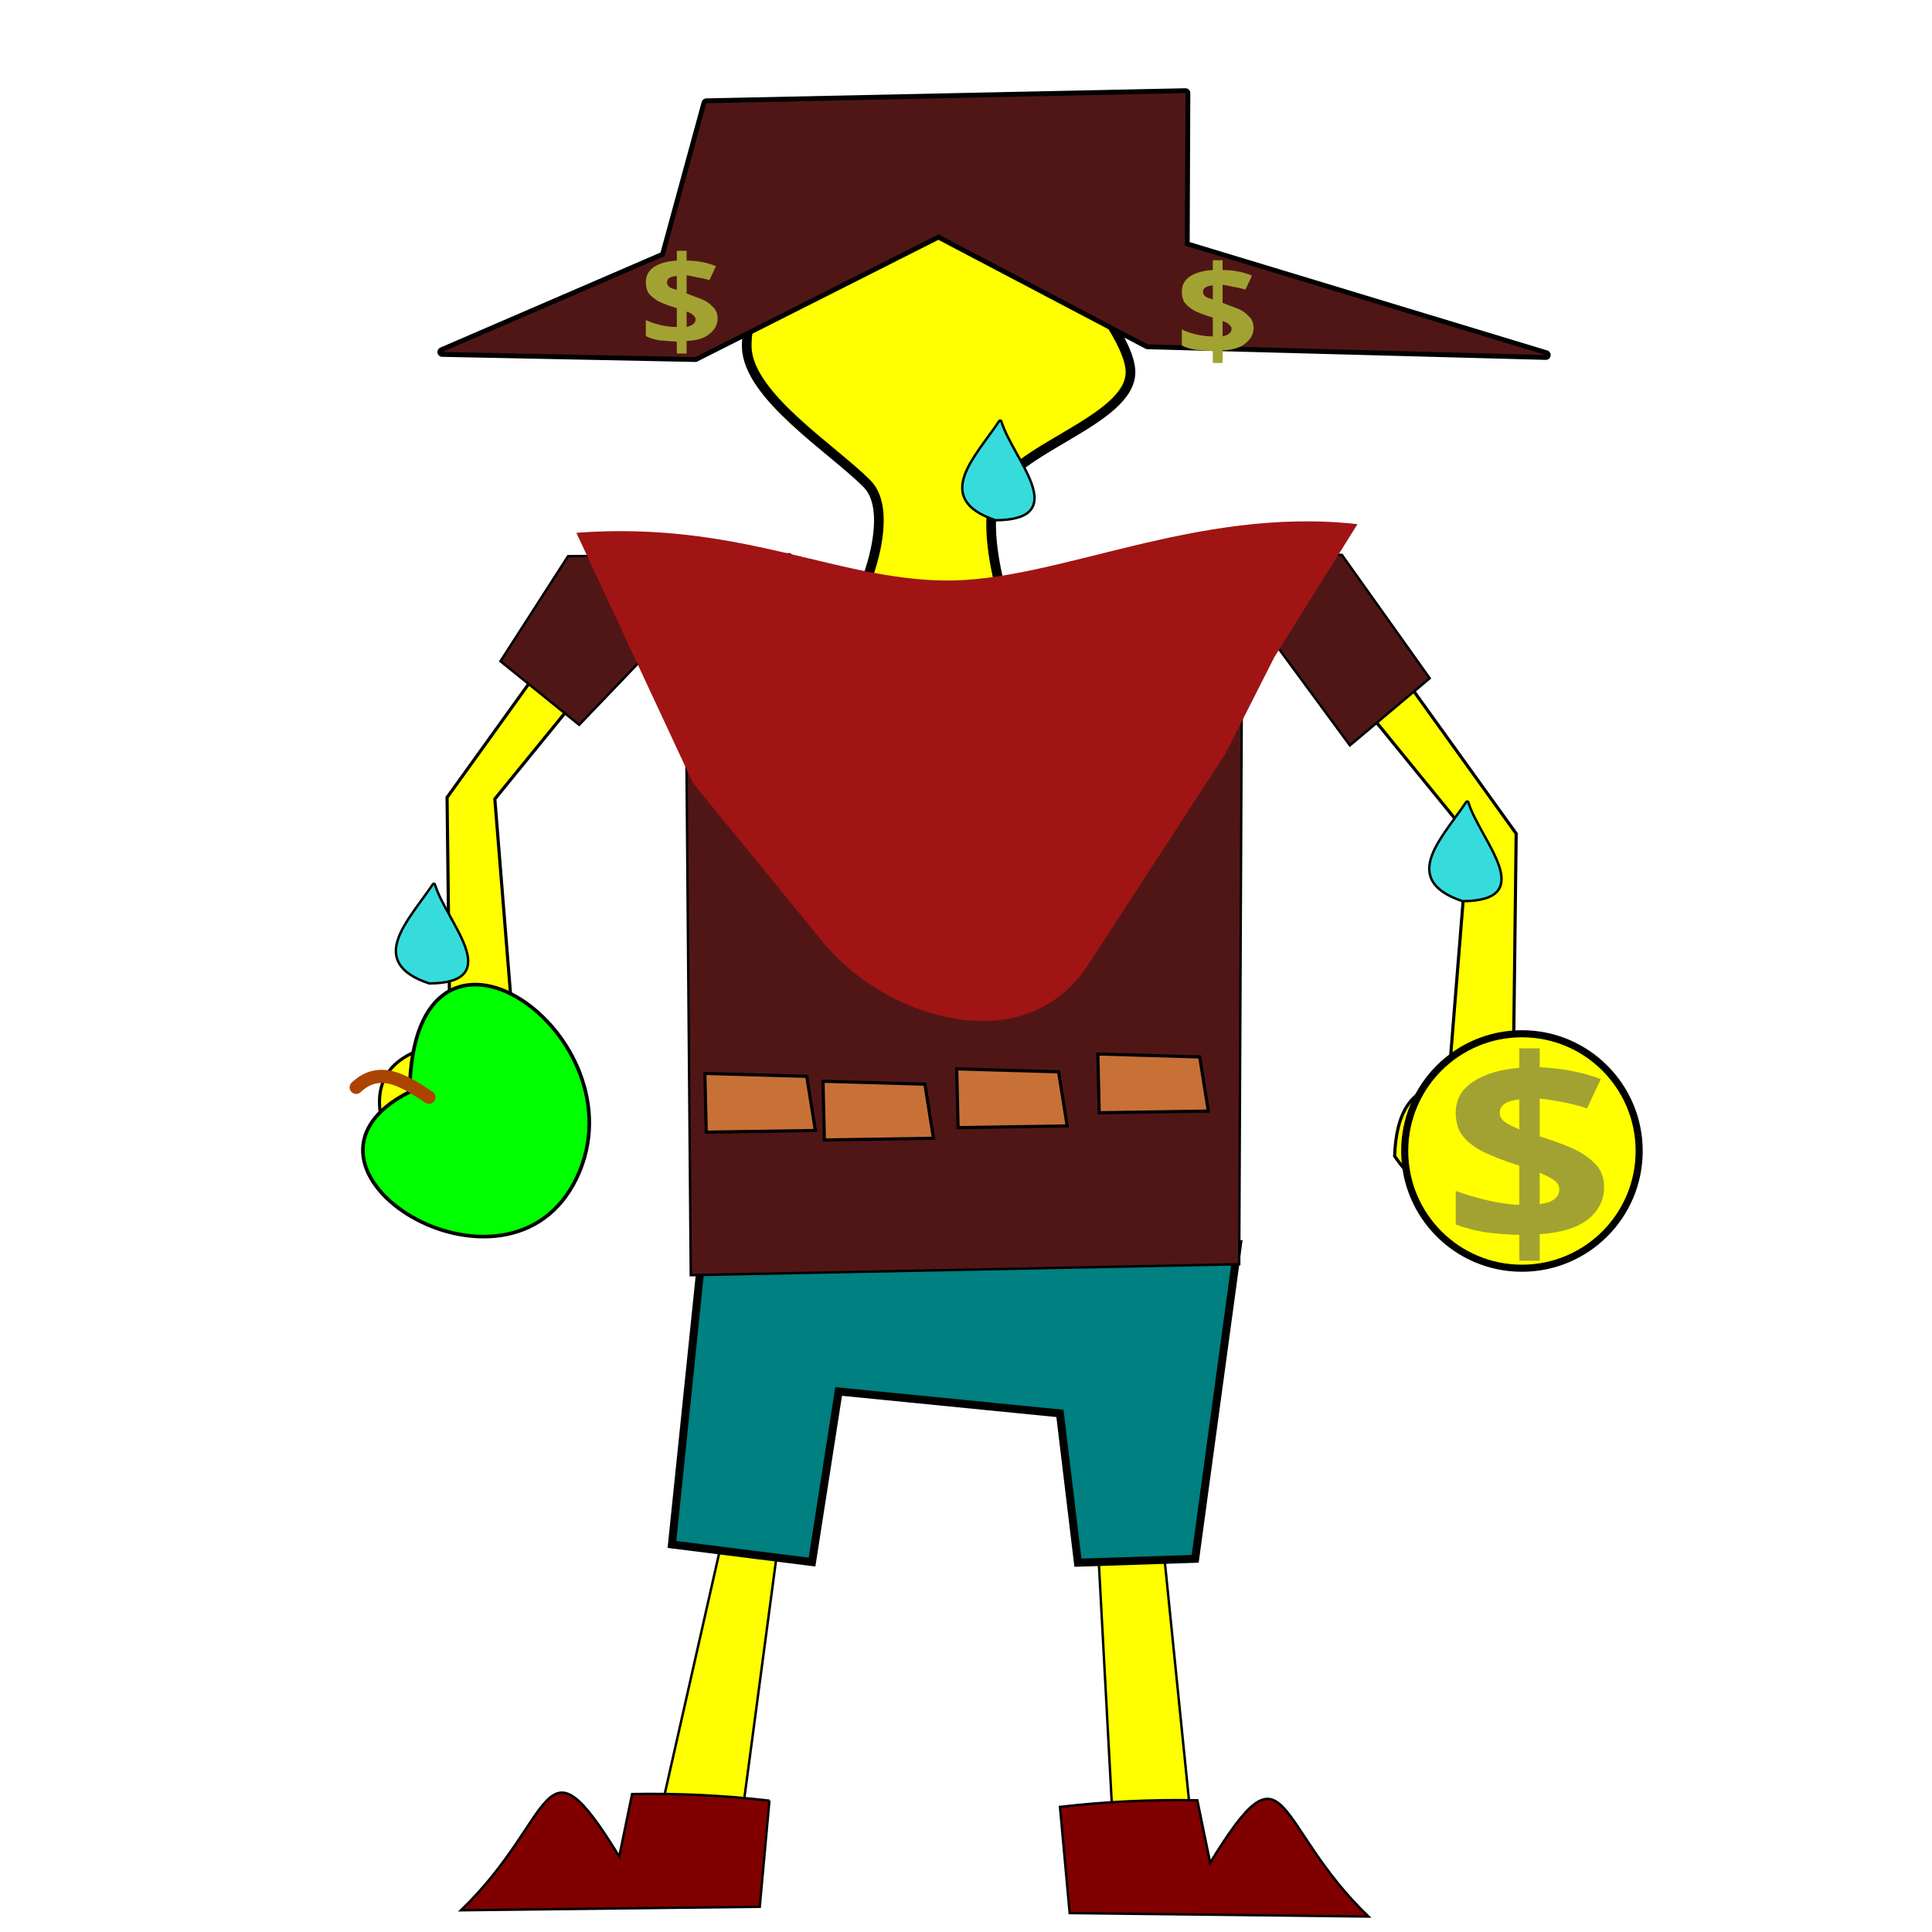
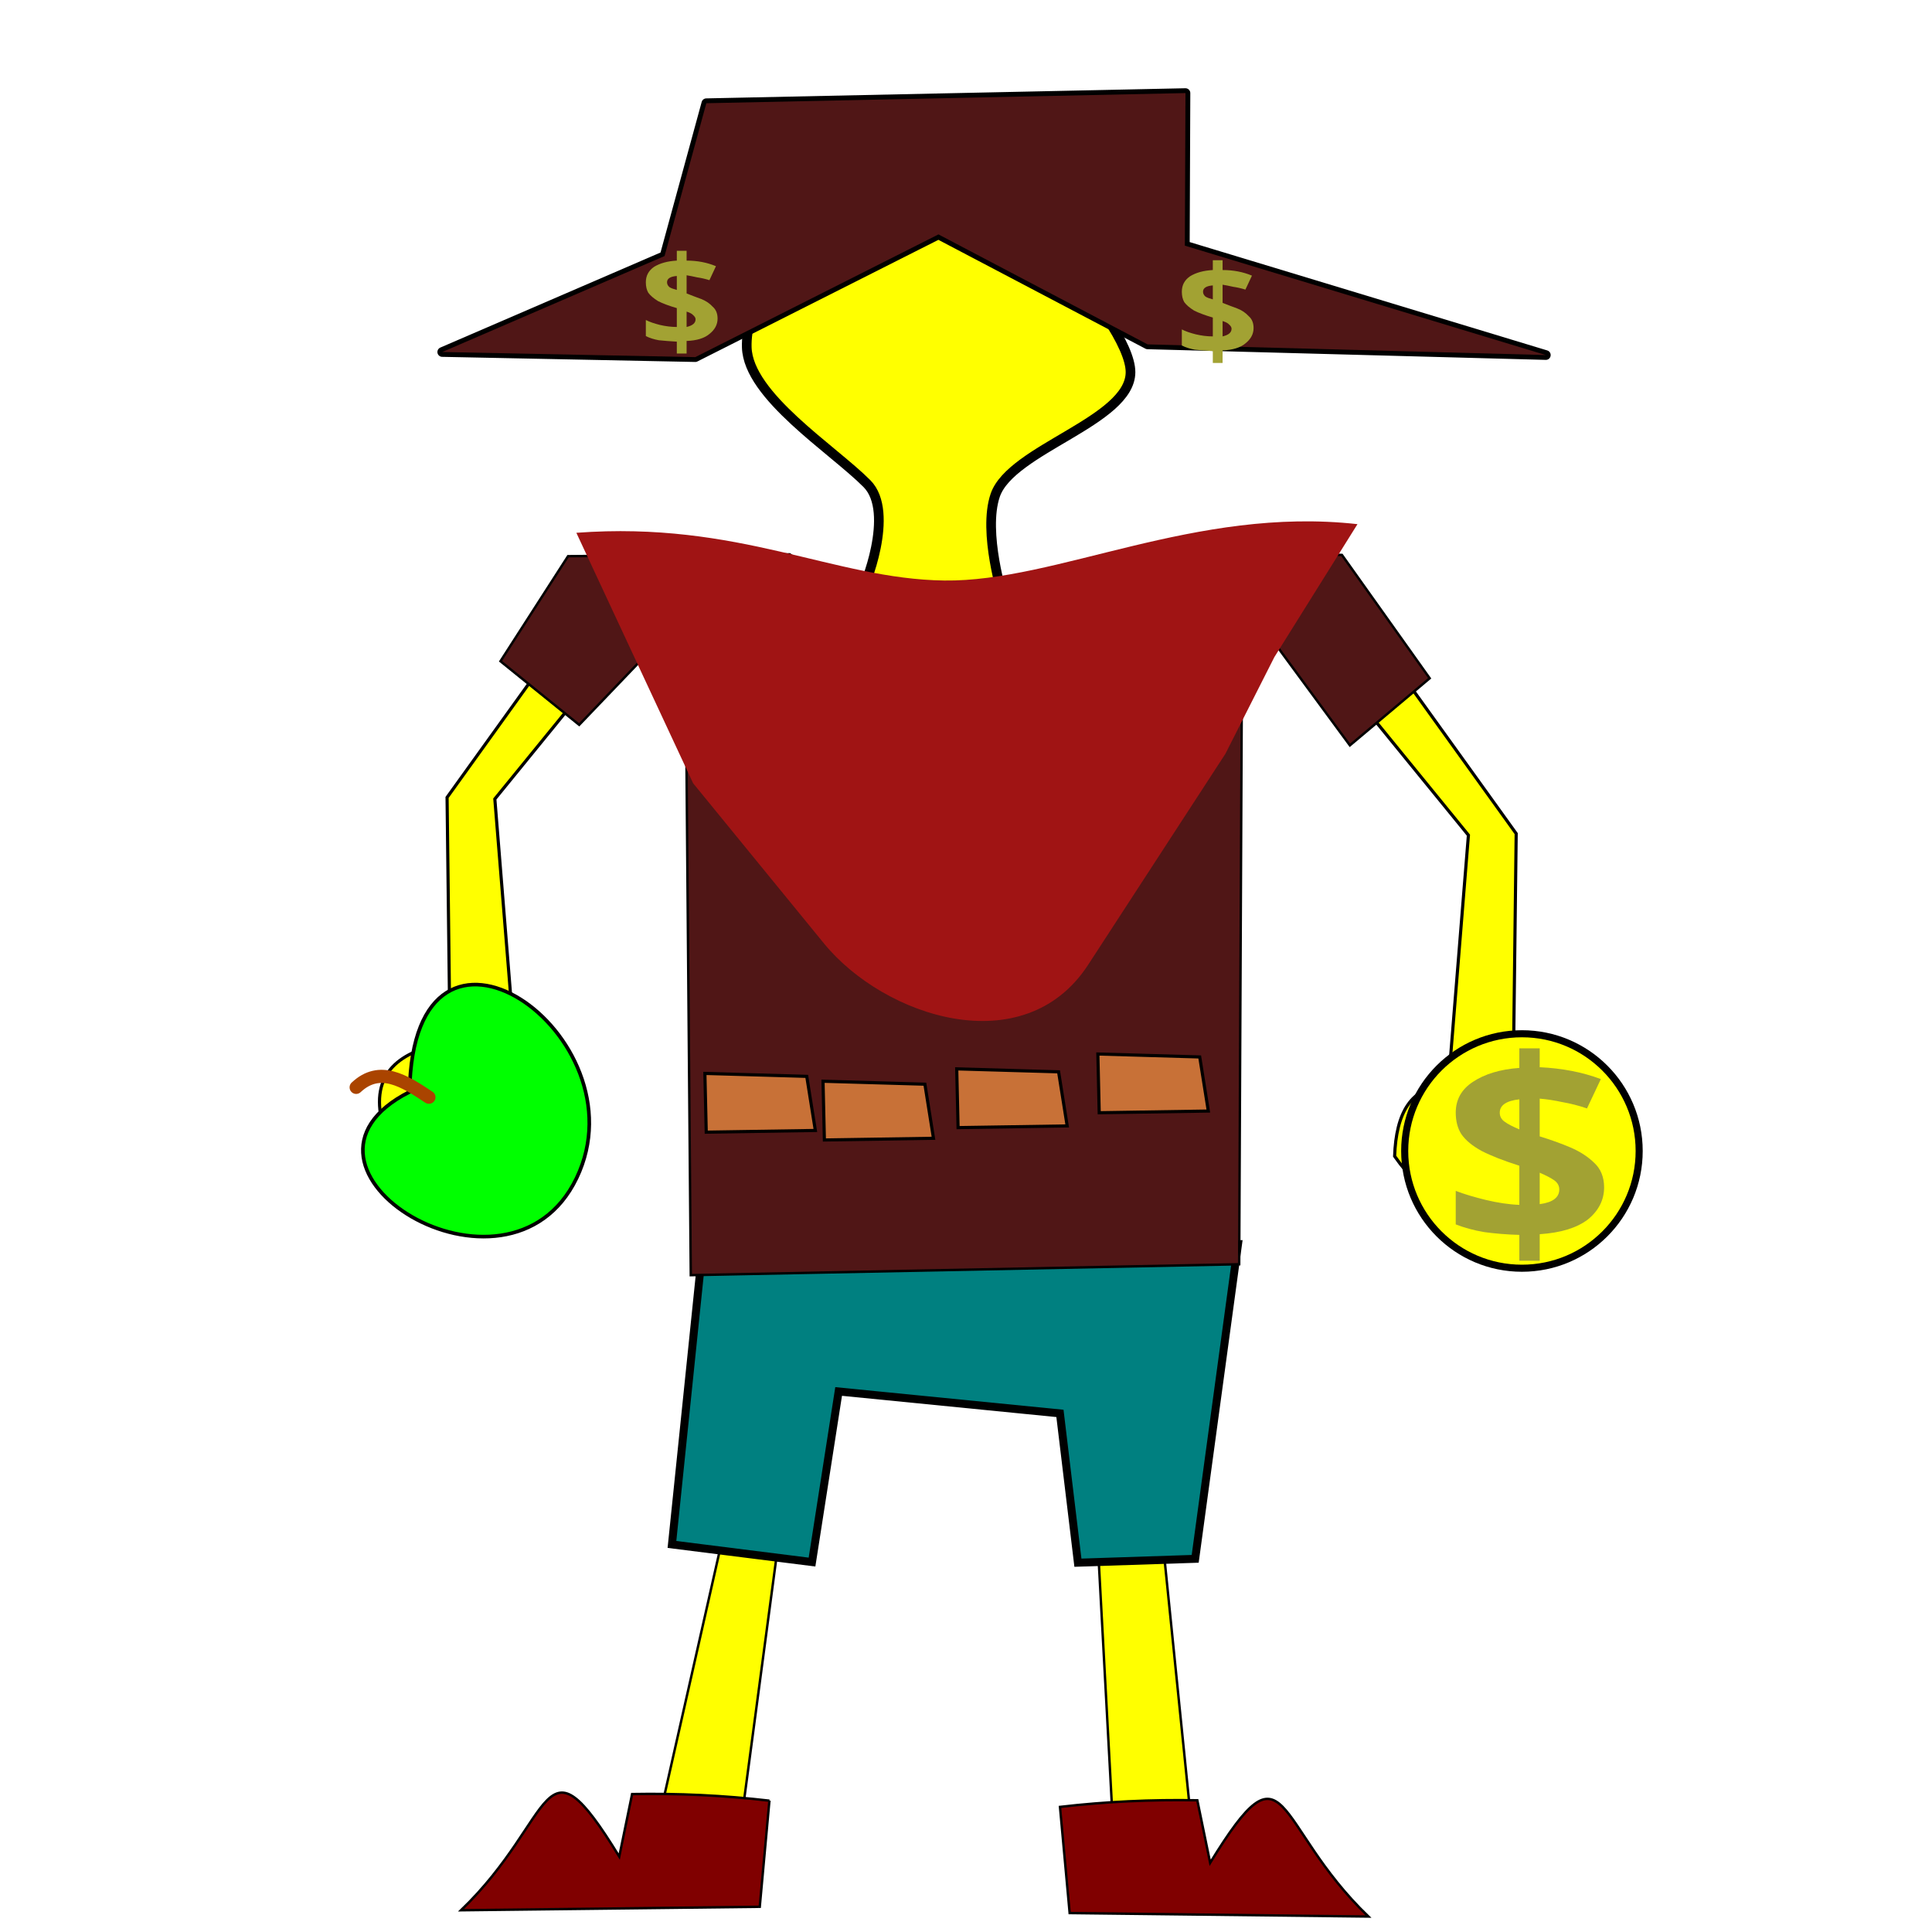
<svg xmlns="http://www.w3.org/2000/svg" width="40mm" height="40mm" viewBox="0 0 40 40" version="1.1" id="svg135">
  <defs id="defs132" />
  <g id="layer1">
    <path style="fill:#ffff00;stroke:#000000;stroke-width:0.05;stroke-linecap:butt;stroke-linejoin:miter;stroke-dasharray:none;stroke-opacity:1" d="m 15.991,27.284 7.584,-0.289 1.067,10.528 -1.599,0.27 -0.5,-9.277 -5.941,-0.23 -1.265,9.498 -1.745,0.111 z" id="path1793" />
    <path style="fill:#008080;stroke:#000000;stroke-width:0.165;stroke-linecap:butt;stroke-linejoin:miter;stroke-dasharray:none;stroke-opacity:1" d="m 14.547,25.823 -0.635,6.153 2.9,0.365 0.551,-3.532 4.582,0.454 0.372,3.091 2.428,-0.08 0.887,-6.515 z" id="path1789" />
    <path style="fill:#ffff00;stroke:#000000;stroke-width:0.2;stroke-linecap:butt;stroke-linejoin:miter;stroke-dasharray:none;stroke-opacity:1" d="m 17.843,12.218 c 0.042,-0.007 0.7,-1.607 0.106,-2.205 -0.71,-0.715 -2.459,-1.814 -2.488,-2.822 -0.045,-1.565 2.245,-3.981 3.805,-3.87 1.086,0.077 4.144,3.295 4.14,4.386 -0.004,1.013 -2.473,1.589 -2.801,2.547 -0.263,0.769 0.169,2.136 0.169,2.136 l -0.651,1.034 -1.415,1.231 -1.776,-0.63 z" id="path1620" />
    <path style="fill:#ffff00;stroke:#000000;stroke-width:0.065;stroke-linecap:butt;stroke-linejoin:miter;stroke-dasharray:none;stroke-opacity:1" d="m 12.787,11.598 -3.531,4.912 0.061,5.066 c -1.065,0.175 -1.657,0.654 -1.401,1.678 1.001,1.384 2.633,1.681 3.857,-0.065 -0.031,-0.881 -0.328,-1.459 -1.112,-1.478 l -0.416,-5.169 3.517,-4.314 z" id="path867" />
    <path style="fill:#ffff00;stroke:#000000;stroke-width:0.065;stroke-linecap:butt;stroke-linejoin:miter;stroke-dasharray:none;stroke-opacity:1" d="m 27.86,12.347 3.531,4.912 -0.061,5.066 c 1.065,0.175 1.657,0.654 1.401,1.678 -1.001,1.384 -2.633,1.681 -3.857,-0.065 0.031,-0.881 0.328,-1.459 1.112,-1.478 l 0.416,-5.169 -3.517,-4.314 z" id="path867-3" />
    <path style="fill:#501616;stroke:#000000;stroke-width:0.05;stroke-linecap:butt;stroke-linejoin:miter;stroke-dasharray:none;stroke-opacity:1" d="m 27.948,15.432 1.652,-1.389 -1.817,-2.554 -3.545,-0.091 c -1.986,0.587 -5.306,1.967 -7.888,0.079 l -4.589,0.038 -1.399,2.175 1.629,1.317 2.196,-2.294 0.115,13.688 11.354,-0.226 0.063,-13.773 z" id="path1568" />
    <path style="fill:#c87137;stroke:#000000;stroke-width:0.065;stroke-linecap:butt;stroke-linejoin:miter;stroke-dasharray:none;stroke-opacity:1" d="m 14.594,22.224 2.109,0.061 0.178,1.12 -2.259,0.035 z" id="path1570" />
    <path style="fill:#c87137;stroke:#000000;stroke-width:0.065;stroke-linecap:butt;stroke-linejoin:miter;stroke-dasharray:none;stroke-opacity:1" d="m 17.04,22.386 2.109,0.061 0.178,1.12 -2.259,0.035 z" id="path1570-6" />
    <path style="fill:#c87137;stroke:#000000;stroke-width:0.065;stroke-linecap:butt;stroke-linejoin:miter;stroke-dasharray:none;stroke-opacity:1" d="m 19.808,22.13 2.109,0.061 0.178,1.12 -2.259,0.035 z" id="path1570-7" />
    <path style="fill:#c87137;stroke:#000000;stroke-width:0.065;stroke-linecap:butt;stroke-linejoin:miter;stroke-dasharray:none;stroke-opacity:1" d="m 22.73,21.822 2.109,0.061 0.178,1.12 -2.259,0.035 z" id="path1570-5" />
    <path style="fill:#a01414;fill-opacity:1;stroke:#000000;stroke-width:0;stroke-linecap:butt;stroke-linejoin:miter;stroke-dasharray:none;stroke-opacity:1" d="m 17.057,19.53 c 1.253,1.534 4.15,2.477 5.472,0.445 l 2.842,-4.369 1.013,-2.001 1.721,-2.753 c -3.359,-0.376 -6.228,1.198 -8.555,1.167 -2.295,-0.031 -4.244,-1.239 -7.617,-0.988 l 2.417,5.185 z" id="path1779" />
    <path style="fill:#800000;stroke:#000000;stroke-width:0.05;stroke-linecap:butt;stroke-linejoin:miter;stroke-dasharray:none;stroke-opacity:1" d="m 21.946,37.41 0.2,2.198 6.186,0.072 C 26.335,37.76 26.683,35.913 25.055,38.567 L 24.789,37.273 c -0.954,-0.017 -1.897,0.027 -2.843,0.137 z" id="path1795" />
    <path style="fill:#800000;stroke:#000000;stroke-width:0.05;stroke-linecap:butt;stroke-linejoin:miter;stroke-dasharray:none;stroke-opacity:1" d="m 15.93,37.28 -0.2,2.198 -6.186,0.072 C 11.541,37.63 11.193,35.783 12.821,38.438 L 13.087,37.144 c 0.954,-0.017 1.897,0.027 2.843,0.137 z" id="path1795-3" />
    <g id="g5443">
      <circle style="fill:#ffff00;fill-opacity:1;stroke:#000000;stroke-width:0.293;stroke-linecap:round;stroke-linejoin:round;stroke-dasharray:none;paint-order:markers stroke fill;stop-color:#000000" id="path2697" cx="31.51" cy="23.83" r="2.354" />
      <text xml:space="preserve" style="font-weight:bold;font-size:5.796px;line-height:1.25;font-family:sans-serif;-inkscape-font-specification:'sans-serif Bold';fill:#a2a233;fill-opacity:1;stroke-width:0.388" x="27.654" y="27.851" id="text2753" transform="scale(1.080183,0.9257686)">
        <tspan id="tspan2751" style="fill:#a2a233;fill-opacity:1;stroke-width:0.388" x="27.654" y="27.851">$</tspan>
      </text>
    </g>
    <g id="g5369" transform="matrix(0.2818701,0,0,0.2818701,8.23923,17.48969)">
      <path style="fill:#00ff00;stroke:#000000;stroke-width:0.265px;stroke-linecap:butt;stroke-linejoin:miter;stroke-opacity:1" d="M 0.853,18.152 C 1.095,2.021 18.159,13.984 13.126,24.476 8.093,34.969 -10.055,23.686 0.853,18.152 Z" id="path2899" />
      <path style="fill:none;stroke:#aa4400;stroke-width:0.965;stroke-linecap:round;stroke-linejoin:miter;stroke-dasharray:none;stroke-opacity:1" d="M 2.275,18.545 C 0.47,17.345 -1.334,16.189 -3.07,17.82" id="path2901" />
    </g>
    <path style="fill:#501616;fill-opacity:1;stroke:#000000;stroke-width:0.2;stroke-linecap:round;stroke-linejoin:round;stroke-dasharray:none;paint-order:markers stroke fill;stop-color:#000000" d="m 9.156,7.288 4.603,-1.987 0.865,-3.164 9.92,-0.21 -0.013,3.159 7.474,2.265 -8.245,-0.221 -4.33,-2.277 -5.035,2.541 z" id="path5425" />
    <text xml:space="preserve" style="font-weight:bold;font-size:2.819px;line-height:1.25;font-family:sans-serif;-inkscape-font-specification:'sans-serif Bold';fill:#a2a233;fill-opacity:1;stroke-width:0.188" x="22.527" y="7.963" id="text2753-7" transform="scale(1.080183,0.9257686)">
      <tspan id="tspan2751-5" style="fill:#a2a233;fill-opacity:1;stroke-width:0.188" x="22.527" y="7.963">$</tspan>
    </text>
    <text xml:space="preserve" style="font-weight:bold;font-size:2.819px;line-height:1.25;font-family:sans-serif;-inkscape-font-specification:'sans-serif Bold';fill:#a2a233;fill-opacity:1;stroke-width:0.188" x="12.252" y="7.751" id="text2753-7-3" transform="scale(1.080183,0.9257686)">
      <tspan id="tspan2751-5-5" style="fill:#a2a233;fill-opacity:1;stroke-width:0.188" x="12.252" y="7.751">$</tspan>
    </text>
-     <path style="fill:#36dcdc;fill-opacity:1;stroke:#000000;stroke-width:0.1;stroke-linecap:round;stroke-linejoin:round;stroke-dasharray:none;paint-order:markers stroke fill;stop-color:#000000" d="m 30.377,16.619 c -0.508,0.758 -1.374,1.582 -0.092,2.014 1.558,-0.011 0.334,-1.225 0.092,-2.014 z" id="path6354" />
-     <path style="fill:#36dcdc;fill-opacity:1;stroke:#000000;stroke-width:0.1;stroke-linecap:round;stroke-linejoin:round;stroke-dasharray:none;paint-order:markers stroke fill;stop-color:#000000" d="m 8.982,18.322 c -0.508,0.758 -1.374,1.582 -0.092,2.014 1.558,-0.011 0.334,-1.225 0.092,-2.014 z" id="path6354-6" />
-     <path style="fill:#36dcdc;fill-opacity:1;stroke:#000000;stroke-width:0.1;stroke-linecap:round;stroke-linejoin:round;stroke-dasharray:none;paint-order:markers stroke fill;stop-color:#000000" d="m 20.708,8.732 c -0.508,0.758 -1.374,1.582 -0.092,2.014 1.558,-0.011 0.334,-1.225 0.092,-2.014 z" id="path6354-2" />
  </g>
</svg>
